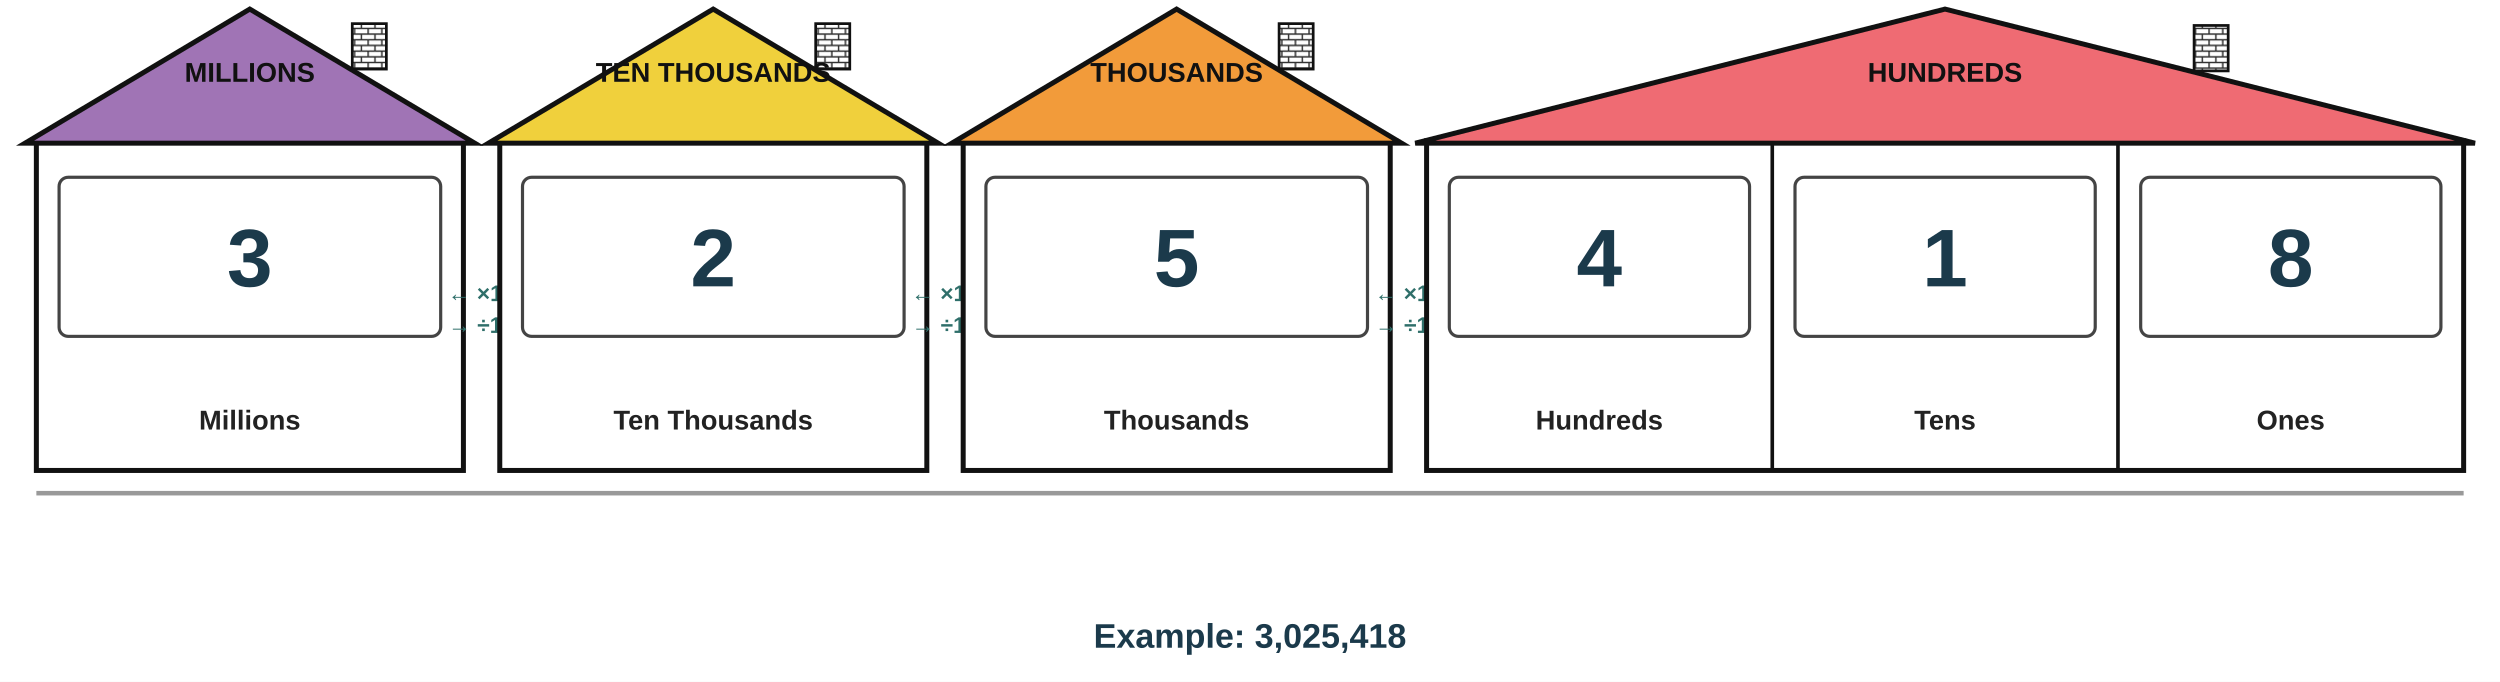
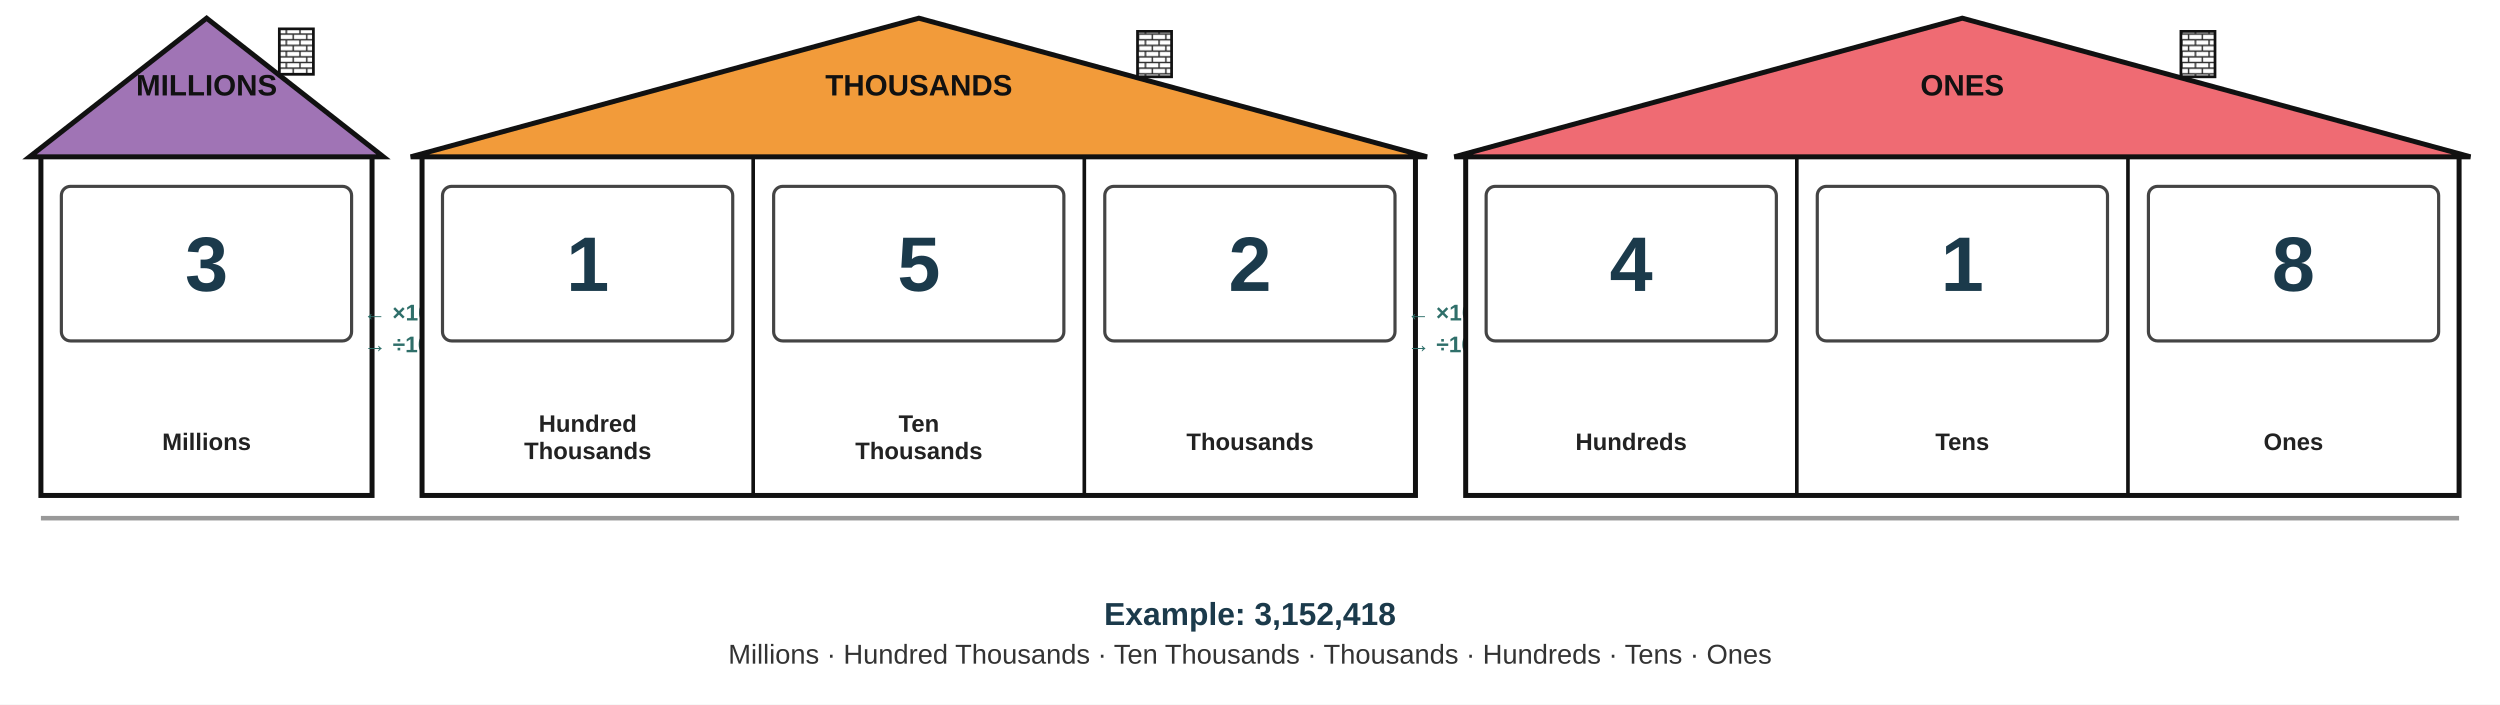
- <svg xmlns="http://www.w3.org/2000/svg" width="1100" height="300" viewBox="0 0 1100 300">
-   <rect width="1100" height="300" fill="#ffffff" />
+ <svg xmlns="http://www.w3.org/2000/svg" width="1100" height="310" viewBox="0 0 1100 310">
+   <rect width="1100" height="310" fill="#ffffff" />
  <defs>
    <pattern id="bricks" patternUnits="userSpaceOnUse" width="6" height="5">
      <rect width="6" height="5" fill="#fff" />
      <path d="M0 0H6M0 2.5H6M0 5H6M3 0V2.5M0 2.5V5M6 2.5V5" stroke="#333" stroke-width="0.65" fill="none" />
    </pattern>
  </defs>
-   <rect x="16.0" y="62" width="187.9" height="145" fill="#fff" stroke="#111" stroke-width="2.2" />
-   <rect x="26.0" y="78" width="167.9" height="70" fill="#fff" stroke="#444" stroke-width="1.4" rx="4" />
-   <text x="109.9" y="126.0" text-anchor="middle" font-family="Arial" font-size="36" font-weight="700" fill="#1B3A4B">3</text>
-   <text x="109.9" y="189.0" text-anchor="middle" font-family="Arial" font-size="12" font-weight="600" fill="#222">Millions</text>
-   <polygon points="11.0,63.0 109.9,4.0 208.9,63.0" fill="#A074B5" stroke="#111" stroke-width="2.2" />
-   <rect x="155.0" y="10.4" width="15" height="20" fill="url(#bricks)" stroke="#111" stroke-width="1.2" />
-   <text x="109.9" y="36.0" text-anchor="middle" font-family="Arial" font-size="12" font-weight="700" fill="#111">MILLIONS</text>
-   <text x="211.9" y="132.5" text-anchor="middle" font-family="Arial" font-size="10" font-weight="700" fill="#2F6F6A">← ×10</text>
-   <text x="211.9" y="146.5" text-anchor="middle" font-family="Arial" font-size="10" font-weight="700" fill="#2F6F6A">→ ÷10</text>
-   <rect x="219.9" y="62" width="187.9" height="145" fill="#fff" stroke="#111" stroke-width="2.2" />
-   <rect x="229.9" y="78" width="167.9" height="70" fill="#fff" stroke="#444" stroke-width="1.4" rx="4" />
-   <text x="313.8" y="126.0" text-anchor="middle" font-family="Arial" font-size="36" font-weight="700" fill="#1B3A4B">2</text>
-   <text x="313.8" y="189.0" text-anchor="middle" font-family="Arial" font-size="12" font-weight="600" fill="#222">Ten Thousands</text>
-   <polygon points="214.9,63.0 313.8,4.0 412.8,63.0" fill="#F0D03C" stroke="#111" stroke-width="2.2" />
-   <rect x="358.9" y="10.4" width="15" height="20" fill="url(#bricks)" stroke="#111" stroke-width="1.2" />
-   <text x="313.8" y="36.0" text-anchor="middle" font-family="Arial" font-size="12" font-weight="700" fill="#111">TEN THOUSANDS</text>
-   <text x="415.8" y="132.5" text-anchor="middle" font-family="Arial" font-size="10" font-weight="700" fill="#2F6F6A">← ×10</text>
-   <text x="415.8" y="146.5" text-anchor="middle" font-family="Arial" font-size="10" font-weight="700" fill="#2F6F6A">→ ÷10</text>
-   <rect x="423.8" y="62" width="187.9" height="145" fill="#fff" stroke="#111" stroke-width="2.2" />
-   <rect x="433.8" y="78" width="167.9" height="70" fill="#fff" stroke="#444" stroke-width="1.4" rx="4" />
-   <text x="517.7" y="126.0" text-anchor="middle" font-family="Arial" font-size="36" font-weight="700" fill="#1B3A4B">5</text>
-   <text x="517.7" y="189.0" text-anchor="middle" font-family="Arial" font-size="12" font-weight="600" fill="#222">Thousands</text>
-   <polygon points="418.8,63.0 517.7,4.0 616.7,63.0" fill="#F29B3A" stroke="#111" stroke-width="2.2" />
-   <rect x="562.8" y="10.4" width="15" height="20" fill="url(#bricks)" stroke="#111" stroke-width="1.2" />
-   <text x="517.7" y="36.0" text-anchor="middle" font-family="Arial" font-size="12" font-weight="700" fill="#111">THOUSANDS</text>
-   <text x="619.7" y="132.5" text-anchor="middle" font-family="Arial" font-size="10" font-weight="700" fill="#2F6F6A">← ×10</text>
-   <text x="619.7" y="146.5" text-anchor="middle" font-family="Arial" font-size="10" font-weight="700" fill="#2F6F6A">→ ÷10</text>
-   <rect x="627.7" y="62" width="456.3" height="145" fill="#fff" stroke="#111" stroke-width="2.2" />
-   <rect x="637.7" y="78" width="132.1" height="70" fill="#fff" stroke="#444" stroke-width="1.4" rx="4" />
-   <text x="703.7" y="126.0" text-anchor="middle" font-family="Arial" font-size="36" font-weight="700" fill="#1B3A4B">4</text>
-   <text x="703.7" y="189.0" text-anchor="middle" font-family="Arial" font-size="12" font-weight="600" fill="#222">Hundreds</text>
-   <line x1="779.8" y1="62" x2="779.8" y2="207" stroke="#111" stroke-width="1.6" />
-   <rect x="789.8" y="78" width="132.1" height="70" fill="#fff" stroke="#444" stroke-width="1.4" rx="4" />
-   <text x="855.8" y="126.0" text-anchor="middle" font-family="Arial" font-size="36" font-weight="700" fill="#1B3A4B">1</text>
-   <text x="855.8" y="189.0" text-anchor="middle" font-family="Arial" font-size="12" font-weight="600" fill="#222">Tens</text>
-   <line x1="931.9" y1="62" x2="931.9" y2="207" stroke="#111" stroke-width="1.6" />
-   <rect x="941.9" y="78" width="132.1" height="70" fill="#fff" stroke="#444" stroke-width="1.4" rx="4" />
-   <text x="1007.9" y="126.0" text-anchor="middle" font-family="Arial" font-size="36" font-weight="700" fill="#1B3A4B">8</text>
-   <text x="1007.9" y="189.0" text-anchor="middle" font-family="Arial" font-size="12" font-weight="600" fill="#222">Ones</text>
-   <polygon points="622.7,63.0 855.8,4.0 1089.0,63.0" fill="#EF6B73" stroke="#111" stroke-width="2.2" />
-   <rect x="965.4" y="11.2" width="15" height="20" fill="url(#bricks)" stroke="#111" stroke-width="1.2" />
-   <text x="855.8" y="36.0" text-anchor="middle" font-family="Arial" font-size="12" font-weight="700" fill="#111">HUNDREDS</text>
-   <line x1="16" y1="217" x2="1084" y2="217" stroke="#999" stroke-width="2" />
-   <text x="550" y="285" text-anchor="middle" font-family="Arial" font-size="15" font-weight="700" fill="#1B3A4B">Example: 3,025,418</text>
+   <rect x="18.0" y="68" width="145.7" height="150" fill="#fff" stroke="#111" stroke-width="2.2" />
+   <rect x="27.0" y="82" width="127.7" height="68" fill="#fff" stroke="#444" stroke-width="1.4" rx="4" />
+   <text x="90.9" y="128.0" text-anchor="middle" font-family="Arial" font-size="34" font-weight="700" fill="#1B3A4B">3</text>
+   <text x="90.9" y="198.0" text-anchor="middle" font-family="Arial" font-size="10.5" font-weight="600" fill="#222">Millions</text>
+   <polygon points="13.0,69.0 90.9,8.0 168.7,69.0" fill="#A074B5" stroke="#111" stroke-width="2.2" />
+   <rect x="122.9" y="12.7" width="15" height="20" fill="url(#bricks)" stroke="#111" stroke-width="1.2" />
+   <text x="90.9" y="42.0" text-anchor="middle" font-family="Arial" font-size="13" font-weight="700" fill="#111">MILLIONS</text>
+   <text x="174.7" y="141.0" text-anchor="middle" font-family="Arial" font-size="10" font-weight="700" fill="#2F6F6A">← ×10</text>
+   <text x="174.7" y="155.0" text-anchor="middle" font-family="Arial" font-size="10" font-weight="700" fill="#2F6F6A">→ ÷10</text>
+   <rect x="185.7" y="68" width="437.1" height="150" fill="#fff" stroke="#111" stroke-width="2.2" />
+   <rect x="194.7" y="82" width="127.7" height="68" fill="#fff" stroke="#444" stroke-width="1.4" rx="4" />
+   <text x="258.6" y="128.0" text-anchor="middle" font-family="Arial" font-size="34" font-weight="700" fill="#1B3A4B">1</text>
+   <text x="258.6" y="190.0" text-anchor="middle" font-family="Arial" font-size="10.5" font-weight="600" fill="#222">Hundred</text>
+   <text x="258.6" y="202.0" text-anchor="middle" font-family="Arial" font-size="10.5" font-weight="600" fill="#222">Thousands</text>
+   <line x1="331.4" y1="68" x2="331.4" y2="218" stroke="#111" stroke-width="1.6" />
+   <rect x="340.4" y="82" width="127.7" height="68" fill="#fff" stroke="#444" stroke-width="1.4" rx="4" />
+   <text x="404.3" y="128.0" text-anchor="middle" font-family="Arial" font-size="34" font-weight="700" fill="#1B3A4B">5</text>
+   <text x="404.3" y="190.0" text-anchor="middle" font-family="Arial" font-size="10.5" font-weight="600" fill="#222">Ten</text>
+   <text x="404.3" y="202.0" text-anchor="middle" font-family="Arial" font-size="10.5" font-weight="600" fill="#222">Thousands</text>
+   <line x1="477.1" y1="68" x2="477.1" y2="218" stroke="#111" stroke-width="1.6" />
+   <rect x="486.1" y="82" width="127.7" height="68" fill="#fff" stroke="#444" stroke-width="1.4" rx="4" />
+   <text x="550.0" y="128.0" text-anchor="middle" font-family="Arial" font-size="34" font-weight="700" fill="#1B3A4B">2</text>
+   <text x="550.0" y="198.0" text-anchor="middle" font-family="Arial" font-size="10.5" font-weight="600" fill="#222">Thousands</text>
+   <polygon points="180.7,69.0 404.3,8.0 627.9,69.0" fill="#F29B3A" stroke="#111" stroke-width="2.2" />
+   <rect x="500.5" y="13.8" width="15" height="20" fill="url(#bricks)" stroke="#111" stroke-width="1.2" />
+   <text x="404.3" y="42.0" text-anchor="middle" font-family="Arial" font-size="13" font-weight="700" fill="#111">THOUSANDS</text>
+   <text x="633.9" y="141.0" text-anchor="middle" font-family="Arial" font-size="10" font-weight="700" fill="#2F6F6A">← ×10</text>
+   <text x="633.9" y="155.0" text-anchor="middle" font-family="Arial" font-size="10" font-weight="700" fill="#2F6F6A">→ ÷10</text>
+   <rect x="644.9" y="68" width="437.1" height="150" fill="#fff" stroke="#111" stroke-width="2.2" />
+   <rect x="653.9" y="82" width="127.7" height="68" fill="#fff" stroke="#444" stroke-width="1.4" rx="4" />
+   <text x="717.7" y="128.0" text-anchor="middle" font-family="Arial" font-size="34" font-weight="700" fill="#1B3A4B">4</text>
+   <text x="717.7" y="198.0" text-anchor="middle" font-family="Arial" font-size="10.5" font-weight="600" fill="#222">Hundreds</text>
+   <line x1="790.6" y1="68" x2="790.6" y2="218" stroke="#111" stroke-width="1.6" />
+   <rect x="799.6" y="82" width="127.7" height="68" fill="#fff" stroke="#444" stroke-width="1.4" rx="4" />
+   <text x="863.4" y="128.0" text-anchor="middle" font-family="Arial" font-size="34" font-weight="700" fill="#1B3A4B">1</text>
+   <text x="863.4" y="198.0" text-anchor="middle" font-family="Arial" font-size="10.5" font-weight="600" fill="#222">Tens</text>
+   <line x1="936.3" y1="68" x2="936.3" y2="218" stroke="#111" stroke-width="1.6" />
+   <rect x="945.3" y="82" width="127.7" height="68" fill="#fff" stroke="#444" stroke-width="1.4" rx="4" />
+   <text x="1009.1" y="128.0" text-anchor="middle" font-family="Arial" font-size="34" font-weight="700" fill="#1B3A4B">8</text>
+   <text x="1009.1" y="198.0" text-anchor="middle" font-family="Arial" font-size="10.5" font-weight="600" fill="#222">Ones</text>
+   <polygon points="639.9,69.0 863.4,8.0 1087.0,69.0" fill="#EF6B73" stroke="#111" stroke-width="2.2" />
+   <rect x="959.6" y="13.8" width="15" height="20" fill="url(#bricks)" stroke="#111" stroke-width="1.2" />
+   <text x="863.4" y="42.0" text-anchor="middle" font-family="Arial" font-size="13" font-weight="700" fill="#111">ONES</text>
+   <line x1="18" y1="228" x2="1082" y2="228" stroke="#999" stroke-width="2" />
+   <text x="550.0" y="292" text-anchor="middle" font-family="Arial" font-size="12" fill="#333">Millions  ·  Hundred Thousands  ·  Ten Thousands  ·  Thousands  ·  Hundreds  ·  Tens  ·  Ones</text>
+   <text x="550" y="275" text-anchor="middle" font-family="Arial" font-size="14" font-weight="700" fill="#1B3A4B">Example: 3,152,418</text>
</svg>
